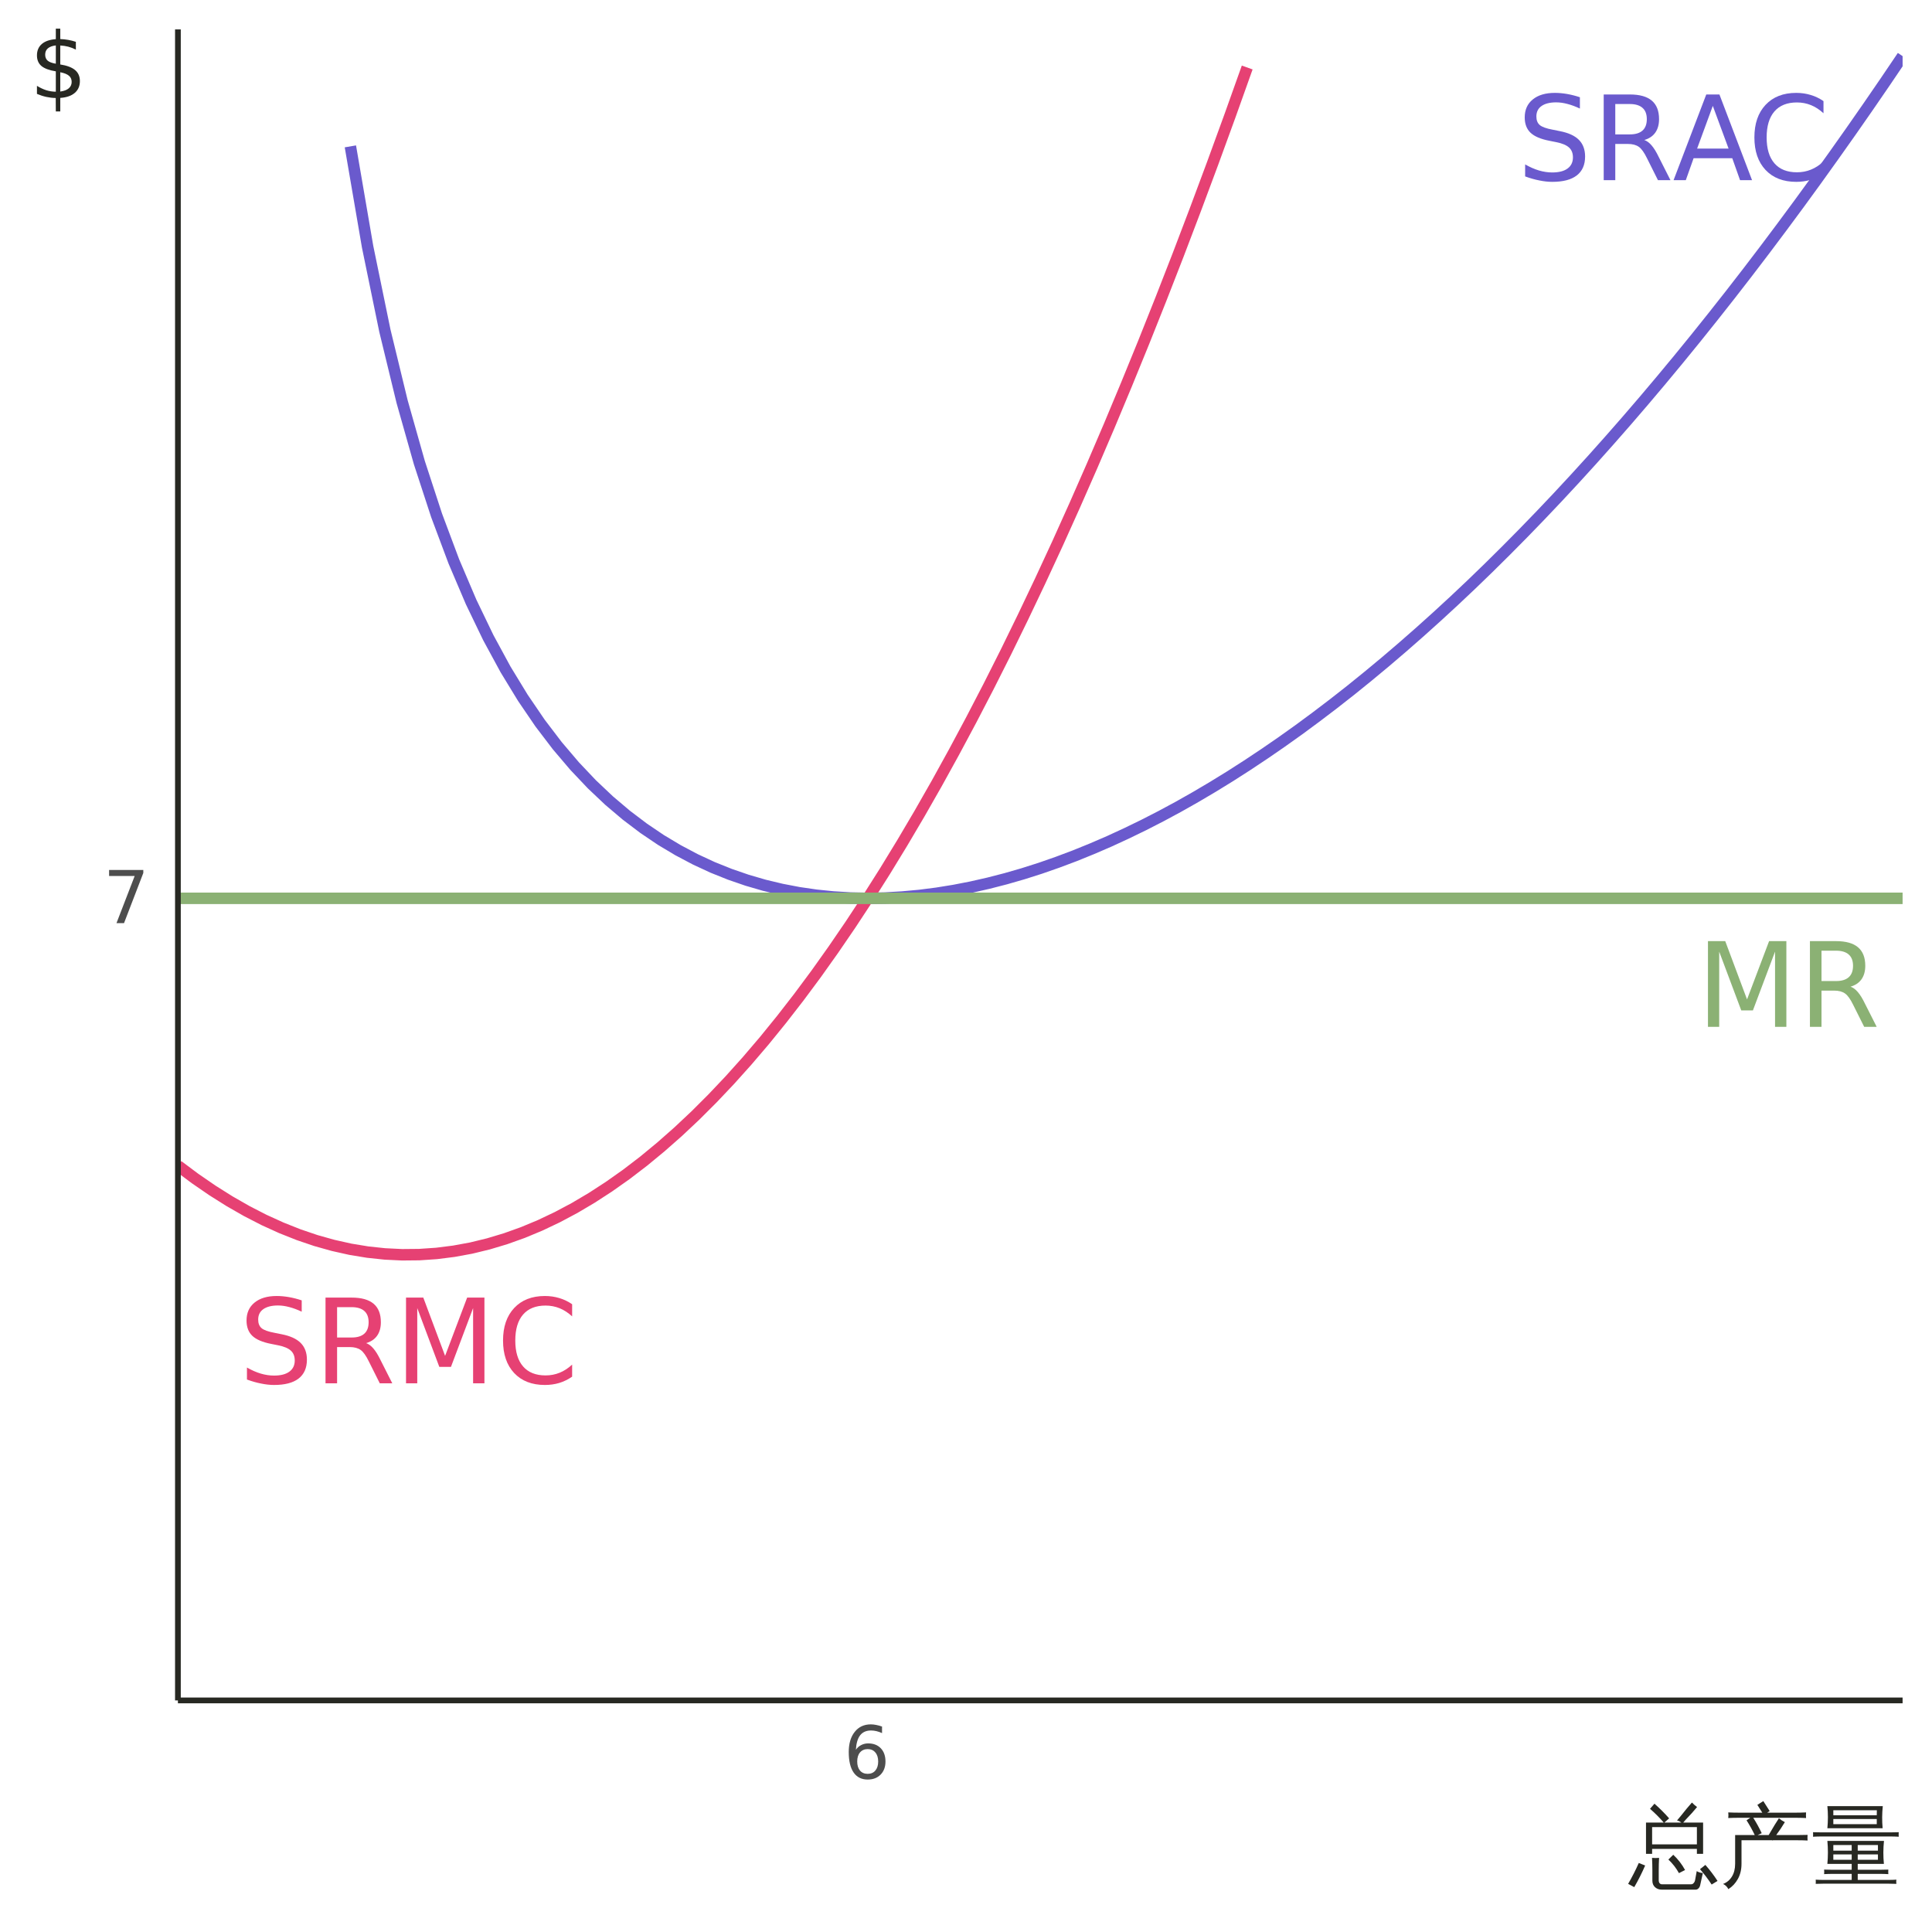
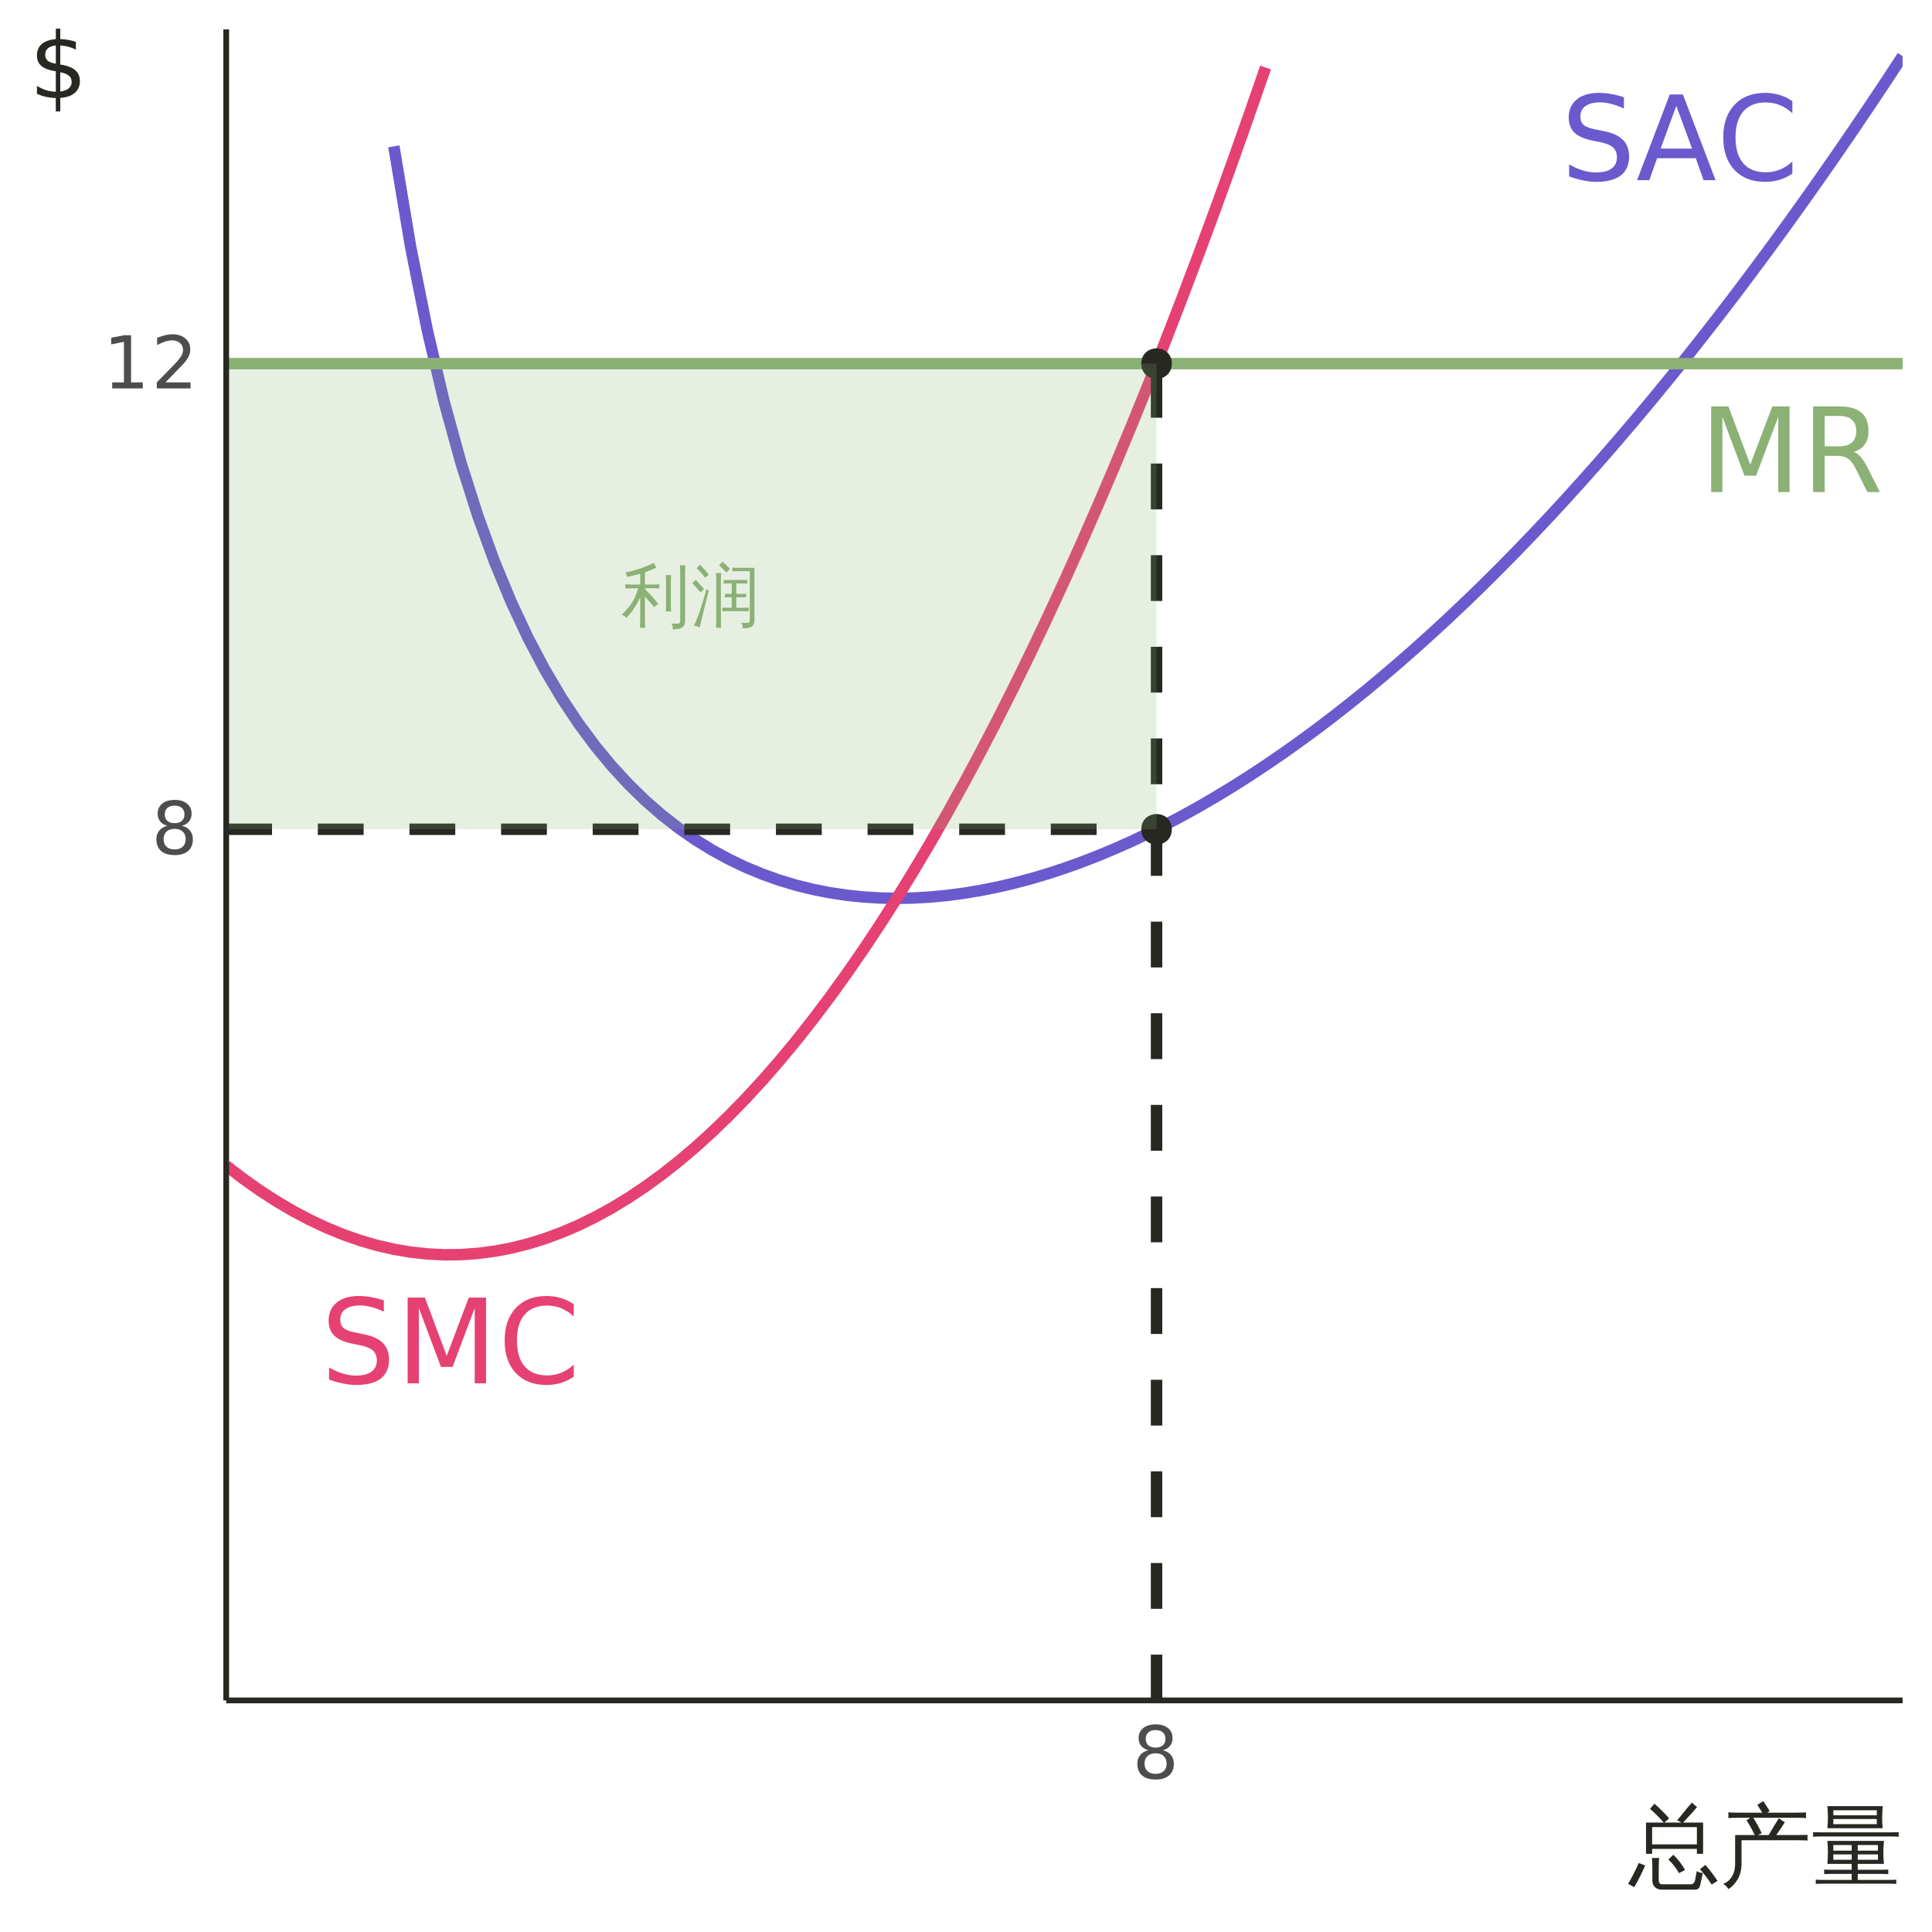
<svg xmlns="http://www.w3.org/2000/svg" xmlns:xlink="http://www.w3.org/1999/xlink" width="360" height="360" viewBox="0 0 360 360">
  <defs>
    <g>
      <g id="glyph-0-0">
        <path d="M 1.094 3.875 L 1.094 -15.453 L 12.047 -15.453 L 12.047 3.875 Z M 2.328 2.656 L 10.828 2.656 L 10.828 -14.219 L 2.328 -14.219 Z M 2.328 2.656 " />
      </g>
      <g id="glyph-0-1">
        <path d="M 11.719 -15.453 L 11.719 -13.344 C 10.906 -13.727 10.133 -14.016 9.406 -14.203 C 8.676 -14.398 7.973 -14.5 7.297 -14.5 C 6.117 -14.5 5.207 -14.27 4.562 -13.812 C 3.926 -13.363 3.609 -12.719 3.609 -11.875 C 3.609 -11.164 3.82 -10.629 4.25 -10.266 C 4.676 -9.91 5.477 -9.625 6.656 -9.406 L 7.969 -9.141 C 9.582 -8.828 10.77 -8.285 11.531 -7.516 C 12.301 -6.742 12.688 -5.707 12.688 -4.406 C 12.688 -2.852 12.164 -1.676 11.125 -0.875 C 10.094 -0.082 8.57 0.312 6.562 0.312 C 5.812 0.312 5.008 0.223 4.156 0.047 C 3.301 -0.117 2.422 -0.367 1.516 -0.703 L 1.516 -2.938 C 2.391 -2.438 3.242 -2.062 4.078 -1.812 C 4.922 -1.562 5.75 -1.438 6.562 -1.438 C 7.801 -1.438 8.754 -1.68 9.422 -2.172 C 10.086 -2.66 10.422 -3.352 10.422 -4.25 C 10.422 -5.031 10.18 -5.641 9.703 -6.078 C 9.223 -6.523 8.438 -6.859 7.344 -7.078 L 6.016 -7.344 C 4.41 -7.656 3.242 -8.156 2.516 -8.844 C 1.797 -9.531 1.438 -10.484 1.438 -11.703 C 1.438 -13.109 1.93 -14.219 2.922 -15.031 C 3.922 -15.852 5.297 -16.266 7.047 -16.266 C 7.797 -16.266 8.555 -16.195 9.328 -16.062 C 10.109 -15.926 10.906 -15.723 11.719 -15.453 Z M 11.719 -15.453 " />
      </g>
      <g id="glyph-0-2">
+         <path d="M 2.156 -15.969 L 5.375 -15.969 L 9.438 -5.109 L 13.547 -15.969 L 16.766 -15.969 L 16.766 0 L 14.656 0 L 14.656 -14.016 L 10.531 -3.062 L 8.359 -3.062 L 4.25 -14.016 L 4.25 0 L 2.156 0 Z M 2.156 -15.969 " />
+       </g>
+       <g id="glyph-0-3">
+         <path d="M 14.109 -14.734 L 14.109 -12.469 C 13.379 -13.145 12.602 -13.648 11.781 -13.984 C 10.957 -14.316 10.082 -14.484 9.156 -14.484 C 7.332 -14.484 5.938 -13.926 4.969 -12.812 C 4 -11.695 3.516 -10.082 3.516 -7.969 C 3.516 -5.863 4 -4.254 4.969 -3.141 C 5.938 -2.023 7.332 -1.469 9.156 -1.469 C 10.082 -1.469 10.957 -1.633 11.781 -1.969 C 12.602 -2.301 13.379 -2.805 14.109 -3.484 L 14.109 -1.234 C 13.348 -0.711 12.547 -0.32 11.703 -0.062 C 10.859 0.188 9.969 0.312 9.031 0.312 C 6.613 0.312 4.707 -0.426 3.312 -1.906 C 1.926 -3.383 1.234 -5.406 1.234 -7.969 C 1.234 -10.531 1.926 -12.551 3.312 -14.031 C 4.707 -15.52 6.613 -16.266 9.031 -16.266 C 9.988 -16.266 10.891 -16.133 11.734 -15.875 C 12.578 -15.625 13.367 -15.242 14.109 -14.734 Z M 14.109 -14.734 " />
+       </g>
+       <g id="glyph-0-4">
+         <path d="M 7.484 -13.844 L 4.562 -5.891 L 10.422 -5.891 Z M 6.266 -15.969 L 8.719 -15.969 L 14.797 0 L 12.562 0 L 11.109 -4.094 L 3.906 -4.094 L 2.453 0 L 0.172 0 Z M 6.266 -15.969 " />
+       </g>
+       <g id="glyph-0-5">
        <path d="M 9.719 -7.484 C 10.188 -7.328 10.641 -6.992 11.078 -6.484 C 11.516 -5.973 11.953 -5.266 12.391 -4.359 L 14.594 0 L 12.266 0 L 10.219 -4.094 C 9.695 -5.164 9.188 -5.875 8.688 -6.219 C 8.195 -6.57 7.52 -6.75 6.656 -6.75 L 4.312 -6.75 L 4.312 0 L 2.156 0 L 2.156 -15.969 L 7.031 -15.969 C 8.852 -15.969 10.211 -15.586 11.109 -14.828 C 12.016 -14.066 12.469 -12.914 12.469 -11.375 C 12.469 -10.363 12.234 -9.523 11.766 -8.859 C 11.297 -8.203 10.613 -7.742 9.719 -7.484 Z M 4.312 -14.188 L 4.312 -8.531 L 7.031 -8.531 C 8.07 -8.531 8.859 -8.77 9.391 -9.25 C 9.922 -9.727 10.188 -10.438 10.188 -11.375 C 10.188 -12.301 9.922 -13 9.391 -13.469 C 8.859 -13.945 8.07 -14.188 7.031 -14.188 Z M 4.312 -14.188 " />
      </g>
-       <g id="glyph-0-3">
-         <path d="M 7.484 -13.844 L 4.562 -5.891 L 10.422 -5.891 Z M 6.266 -15.969 L 8.719 -15.969 L 14.797 0 L 12.562 0 L 11.109 -4.094 L 3.906 -4.094 L 2.453 0 L 0.172 0 Z M 6.266 -15.969 " />
+       <g id="glyph-1-0">
+         <path d="M 0.422 0 L 0.422 -8.516 L 3.828 -8.516 L 3.828 0 Z M 0.844 -0.422 L 3.406 -0.422 L 3.406 -8.094 L 0.844 -8.094 Z M 0.844 -0.422 " />
      </g>
-       <g id="glyph-0-4">
-         <path d="M 14.109 -14.734 L 14.109 -12.469 C 13.379 -13.145 12.602 -13.648 11.781 -13.984 C 10.957 -14.316 10.082 -14.484 9.156 -14.484 C 7.332 -14.484 5.938 -13.926 4.969 -12.812 C 4 -11.695 3.516 -10.082 3.516 -7.969 C 3.516 -5.863 4 -4.254 4.969 -3.141 C 5.938 -2.023 7.332 -1.469 9.156 -1.469 C 10.082 -1.469 10.957 -1.633 11.781 -1.969 C 12.602 -2.301 13.379 -2.805 14.109 -3.484 L 14.109 -1.234 C 13.348 -0.711 12.547 -0.32 11.703 -0.062 C 10.859 0.188 9.969 0.312 9.031 0.312 C 6.613 0.312 4.707 -0.426 3.312 -1.906 C 1.926 -3.383 1.234 -5.406 1.234 -7.969 C 1.234 -10.531 1.926 -12.551 3.312 -14.031 C 4.707 -15.52 6.613 -16.266 9.031 -16.266 C 9.988 -16.266 10.891 -16.133 11.734 -15.875 C 12.578 -15.625 13.367 -15.242 14.109 -14.734 Z M 14.109 -14.734 " />
+       <g id="glyph-1-1">
+         <path d="M 2.078 -5.859 C 1.609 -5.859 1.141 -5.848 0.672 -5.828 C 0.703 -6.086 0.703 -6.336 0.672 -6.578 C 1.141 -6.555 1.609 -6.547 2.078 -6.547 L 3.469 -6.547 L 3.469 -8.562 C 2.719 -8.344 1.895 -8.141 1 -7.953 C 0.977 -8.266 0.875 -8.547 0.688 -8.797 C 1.914 -9.023 3.164 -9.391 4.438 -9.891 L 6.047 -10.578 C 6.148 -10.254 6.285 -9.953 6.453 -9.672 C 5.773 -9.359 5.07 -9.078 4.344 -8.828 L 4.344 -6.547 L 5.641 -6.547 C 6.109 -6.547 6.57 -6.555 7.031 -6.578 C 7.008 -6.336 7.008 -6.086 7.031 -5.828 C 6.57 -5.848 6.109 -5.859 5.641 -5.859 L 4.344 -5.859 L 4.344 -5.719 C 5.219 -4.844 6.047 -3.922 6.828 -2.953 L 6.062 -2.344 C 5.508 -3.008 4.938 -3.66 4.344 -4.297 L 4.344 -0.281 C 4.344 0.32 4.359 0.926 4.391 1.531 C 4.066 1.488 3.738 1.488 3.406 1.531 C 3.445 0.926 3.469 0.32 3.469 -0.281 L 3.469 -4.156 C 2.758 -2.613 1.891 -1.336 0.859 -0.328 C 0.641 -0.629 0.352 -0.832 0 -0.938 C 1.188 -2.02 2.02 -3.113 2.5 -4.219 C 2.688 -4.656 2.883 -5.203 3.094 -5.859 Z M 9.516 1.781 C 9.578 1.32 9.473 0.961 9.203 0.703 C 9.473 0.734 9.773 0.75 10.109 0.75 C 10.453 0.758 10.672 0.723 10.766 0.641 C 10.867 0.566 10.922 0.328 10.922 -0.078 L 10.922 -8.359 C 10.922 -8.961 10.91 -9.555 10.891 -10.141 C 11.211 -10.109 11.535 -10.109 11.859 -10.141 C 11.836 -9.555 11.828 -8.961 11.828 -8.359 L 11.828 0.219 C 11.828 0.945 11.551 1.406 11 1.594 C 10.531 1.75 10.035 1.812 9.516 1.781 Z M 9.219 -1.516 C 8.895 -1.547 8.566 -1.547 8.234 -1.516 C 8.266 -2.109 8.281 -2.703 8.281 -3.297 L 8.281 -6.531 C 8.281 -7.125 8.266 -7.723 8.234 -8.328 C 8.566 -8.285 8.895 -8.285 9.219 -8.328 C 9.188 -7.723 9.172 -7.125 9.172 -6.531 L 9.172 -3.297 C 9.172 -2.703 9.188 -2.109 9.219 -1.516 Z M 9.219 -1.516 " />
      </g>
-       <g id="glyph-0-5">
-         <path d="M 2.156 -15.969 L 5.375 -15.969 L 9.438 -5.109 L 13.547 -15.969 L 16.766 -15.969 L 16.766 0 L 14.656 0 L 14.656 -14.016 L 10.531 -3.062 L 8.359 -3.062 L 4.25 -14.016 L 4.25 0 L 2.156 0 Z M 2.156 -15.969 " />
+       <g id="glyph-1-2">
+         <path d="M 10.703 -2.25 C 10.672 -2.02 10.672 -1.797 10.703 -1.578 C 10.285 -1.586 9.867 -1.594 9.453 -1.594 L 7.016 -1.594 C 6.598 -1.594 6.18 -1.586 5.766 -1.578 C 5.785 -1.797 5.785 -2.02 5.766 -2.25 C 6.18 -2.227 6.598 -2.219 7.016 -2.219 L 7.516 -2.219 L 7.516 -4.188 L 6.25 -4.156 C 6.27 -4.375 6.27 -4.602 6.25 -4.844 L 7.516 -4.797 L 7.516 -6.766 L 6 -6.734 C 6.02 -6.961 6.02 -7.188 6 -7.406 C 6.406 -7.395 6.816 -7.391 7.234 -7.391 L 9.203 -7.391 C 9.617 -7.391 10.031 -7.395 10.438 -7.406 C 10.414 -7.188 10.414 -6.961 10.438 -6.734 C 10.031 -6.754 9.617 -6.766 9.203 -6.766 L 8.375 -6.766 L 8.375 -4.797 L 8.953 -4.797 C 9.367 -4.797 9.785 -4.812 10.203 -4.844 C 10.18 -4.602 10.18 -4.375 10.203 -4.156 C 9.785 -4.176 9.367 -4.188 8.953 -4.188 L 8.375 -4.188 L 8.375 -2.219 L 9.453 -2.219 C 9.867 -2.219 10.285 -2.227 10.703 -2.25 Z M 10.891 -0.203 L 10.891 -9.047 L 8.875 -9.047 C 8.457 -9.047 8.039 -9.035 7.625 -9.016 C 7.645 -9.242 7.645 -9.473 7.625 -9.703 C 8.039 -9.672 8.457 -9.656 8.875 -9.656 L 11.75 -9.656 L 11.75 0.125 C 11.75 0.688 11.578 1.078 11.234 1.297 C 10.879 1.516 10.305 1.617 9.516 1.609 C 9.609 1.211 9.516 0.863 9.234 0.562 C 9.492 0.594 9.785 0.609 10.109 0.609 C 10.441 0.617 10.656 0.586 10.75 0.516 C 10.844 0.441 10.891 0.203 10.891 -0.203 Z M 7.203 -9.469 L 6.531 -8.797 L 5.156 -10.141 L 5.828 -10.812 Z M 5.531 1.531 C 5.219 1.488 4.906 1.488 4.594 1.531 C 4.625 0.945 4.641 0.363 4.641 -0.219 L 4.641 -6.953 C 4.641 -7.535 4.625 -8.117 4.594 -8.703 C 4.906 -8.66 5.219 -8.66 5.531 -8.703 C 5.508 -8.117 5.5 -7.535 5.5 -6.953 L 5.5 -0.219 C 5.5 0.363 5.508 0.945 5.531 1.531 Z M 1.547 1.469 C 1.266 1.27 0.91 1.164 0.484 1.156 C 0.785 0.477 1.098 -0.289 1.422 -1.156 C 1.742 -2.031 2.207 -3.535 2.812 -5.672 L 3.234 -5.406 L 2.047 -0.672 Z M 2.359 -5.719 L 1.719 -5.094 L 0.172 -6.797 L 0.828 -7.422 Z M 2.547 -7.828 C 2.078 -8.453 1.562 -9.039 1 -9.594 L 1.625 -10.25 C 2.207 -9.664 2.754 -9.039 3.266 -8.375 Z M 2.547 -7.828 " />
      </g>
-       <g id="glyph-1-0">
+       <g id="glyph-2-0">
        <path d="M 0.672 2.406 L 0.672 -9.578 L 7.469 -9.578 L 7.469 2.406 Z M 1.438 1.641 L 6.719 1.641 L 6.719 -8.828 L 1.438 -8.828 Z M 1.438 1.641 " />
      </g>
-       <g id="glyph-1-1">
-         <path d="M 1.109 -9.906 L 7.484 -9.906 L 7.484 -9.344 L 3.891 0 L 2.484 0 L 5.875 -8.781 L 1.109 -8.781 Z M 1.109 -9.906 " />
+       <g id="glyph-2-1">
+         <path d="M 4.328 -4.703 C 3.68 -4.703 3.176 -4.531 2.812 -4.188 C 2.445 -3.852 2.266 -3.383 2.266 -2.781 C 2.266 -2.188 2.445 -1.719 2.812 -1.375 C 3.176 -1.039 3.68 -0.875 4.328 -0.875 C 4.961 -0.875 5.461 -1.039 5.828 -1.375 C 6.191 -1.719 6.375 -2.188 6.375 -2.781 C 6.375 -3.383 6.191 -3.852 5.828 -4.188 C 5.461 -4.531 4.961 -4.703 4.328 -4.703 Z M 2.984 -5.281 C 2.41 -5.414 1.961 -5.68 1.641 -6.078 C 1.316 -6.473 1.156 -6.953 1.156 -7.516 C 1.156 -8.305 1.438 -8.93 2 -9.391 C 2.562 -9.859 3.336 -10.094 4.328 -10.094 C 5.305 -10.094 6.078 -9.859 6.641 -9.391 C 7.203 -8.93 7.484 -8.305 7.484 -7.516 C 7.484 -6.953 7.32 -6.473 7 -6.078 C 6.688 -5.68 6.242 -5.414 5.672 -5.281 C 6.316 -5.125 6.816 -4.828 7.172 -4.391 C 7.535 -3.953 7.719 -3.414 7.719 -2.781 C 7.719 -1.82 7.422 -1.086 6.828 -0.578 C 6.242 -0.066 5.41 0.188 4.328 0.188 C 3.234 0.188 2.391 -0.066 1.797 -0.578 C 1.211 -1.086 0.922 -1.82 0.922 -2.781 C 0.922 -3.414 1.102 -3.953 1.469 -4.391 C 1.832 -4.828 2.336 -5.125 2.984 -5.281 Z M 2.484 -7.391 C 2.484 -6.879 2.645 -6.477 2.969 -6.188 C 3.289 -5.906 3.742 -5.766 4.328 -5.766 C 4.898 -5.766 5.348 -5.906 5.672 -6.188 C 5.992 -6.477 6.156 -6.879 6.156 -7.391 C 6.156 -7.91 5.992 -8.312 5.672 -8.594 C 5.348 -8.883 4.898 -9.031 4.328 -9.031 C 3.742 -9.031 3.289 -8.883 2.969 -8.594 C 2.645 -8.312 2.484 -7.91 2.484 -7.391 Z M 2.484 -7.391 " />
      </g>
-       <g id="glyph-1-2">
-         <path d="M 4.484 -5.484 C 3.879 -5.484 3.398 -5.273 3.047 -4.859 C 2.703 -4.453 2.531 -3.891 2.531 -3.172 C 2.531 -2.461 2.703 -1.898 3.047 -1.484 C 3.398 -1.078 3.879 -0.875 4.484 -0.875 C 5.086 -0.875 5.562 -1.078 5.906 -1.484 C 6.258 -1.898 6.438 -2.461 6.438 -3.172 C 6.438 -3.891 6.258 -4.453 5.906 -4.859 C 5.562 -5.273 5.086 -5.484 4.484 -5.484 Z M 7.156 -9.688 L 7.156 -8.469 C 6.812 -8.625 6.469 -8.742 6.125 -8.828 C 5.781 -8.91 5.441 -8.953 5.109 -8.953 C 4.223 -8.953 3.547 -8.656 3.078 -8.062 C 2.617 -7.469 2.352 -6.566 2.281 -5.359 C 2.539 -5.742 2.867 -6.035 3.266 -6.234 C 3.66 -6.441 4.094 -6.547 4.562 -6.547 C 5.562 -6.547 6.348 -6.242 6.922 -5.641 C 7.504 -5.035 7.797 -4.211 7.797 -3.172 C 7.797 -2.16 7.492 -1.348 6.891 -0.734 C 6.285 -0.117 5.484 0.188 4.484 0.188 C 3.336 0.188 2.461 -0.25 1.859 -1.125 C 1.254 -2 0.953 -3.27 0.953 -4.938 C 0.953 -6.508 1.32 -7.758 2.062 -8.688 C 2.801 -9.625 3.801 -10.094 5.062 -10.094 C 5.395 -10.094 5.734 -10.055 6.078 -9.984 C 6.422 -9.922 6.781 -9.82 7.156 -9.688 Z M 7.156 -9.688 " />
+       <g id="glyph-2-2">
+         <path d="M 1.688 -1.125 L 3.875 -1.125 L 3.875 -8.688 L 1.5 -8.203 L 1.5 -9.438 L 3.859 -9.906 L 5.203 -9.906 L 5.203 -1.125 L 7.391 -1.125 L 7.391 0 L 1.688 0 Z M 1.688 -1.125 " />
      </g>
-       <g id="glyph-2-0">
+       <g id="glyph-2-3">
+         <path d="M 2.609 -1.125 L 7.281 -1.125 L 7.281 0 L 1 0 L 1 -1.125 C 1.508 -1.656 2.203 -2.363 3.078 -3.25 C 3.953 -4.133 4.504 -4.707 4.734 -4.969 C 5.16 -5.445 5.457 -5.852 5.625 -6.188 C 5.801 -6.52 5.891 -6.848 5.891 -7.172 C 5.891 -7.703 5.703 -8.129 5.328 -8.453 C 4.961 -8.785 4.484 -8.953 3.891 -8.953 C 3.473 -8.953 3.031 -8.879 2.562 -8.734 C 2.094 -8.586 1.594 -8.367 1.062 -8.078 L 1.062 -9.438 C 1.602 -9.645 2.109 -9.805 2.578 -9.922 C 3.047 -10.035 3.473 -10.094 3.859 -10.094 C 4.891 -10.094 5.707 -9.832 6.312 -9.312 C 6.926 -8.801 7.234 -8.117 7.234 -7.266 C 7.234 -6.859 7.156 -6.473 7 -6.109 C 6.852 -5.742 6.578 -5.312 6.172 -4.812 C 6.055 -4.688 5.703 -4.316 5.109 -3.703 C 4.523 -3.086 3.691 -2.227 2.609 -1.125 Z M 2.609 -1.125 " />
+       </g>
+       <g id="glyph-3-0">
        <path d="M 0.562 0 L 0.562 -11.328 L 5.078 -11.328 L 5.078 0 Z M 1.125 -0.562 L 4.516 -0.562 L 4.516 -10.766 L 1.125 -10.766 Z M 1.125 -0.562 " />
      </g>
-       <g id="glyph-2-1">
+       <g id="glyph-3-1">
        <path d="M 4.328 -4.453 L 3.188 -4.453 L 3.188 -10.281 L 6.5 -10.281 C 5.707 -11.195 4.852 -12.051 3.938 -12.844 L 4.766 -13.797 C 5.734 -12.941 6.645 -12.031 7.5 -11.062 L 6.609 -10.281 L 9.766 -10.281 C 9.523 -10.477 9.258 -10.609 8.969 -10.672 L 9.75 -11.609 C 10.414 -12.441 10.758 -12.867 10.781 -12.891 L 11.75 -14.016 C 12.039 -13.703 12.359 -13.422 12.703 -13.172 L 11.734 -12.047 L 10.625 -10.859 L 10.125 -10.281 L 13.828 -10.281 L 13.828 -4.453 L 12.672 -4.453 L 12.672 -5.375 L 4.328 -5.375 Z M 12.672 -9.438 L 4.328 -9.438 L 4.328 -6.219 L 12.672 -6.219 Z M 15.422 1.266 C 14.754 0.254 14.031 -0.695 13.25 -1.594 L 14.25 -2.391 C 15.07 -1.461 15.828 -0.469 16.516 0.594 Z M 9.328 -0.859 C 8.797 -1.816 8.141 -2.66 7.359 -3.391 L 8.266 -4.281 C 9.141 -3.469 9.875 -2.52 10.469 -1.438 Z M 12.641 -1.234 C 12.953 -1.035 13.332 -0.914 13.781 -0.875 L 13.297 1.328 C 13.254 1.578 13.156 1.785 13 1.953 C 12.844 2.129 12.656 2.219 12.438 2.219 L 6.125 2.219 C 5.625 2.219 5.207 2.066 4.875 1.766 C 4.539 1.461 4.375 1.055 4.375 0.547 L 4.375 -1.391 C 4.375 -2.172 4.352 -2.941 4.312 -3.703 C 4.75 -3.66 5.188 -3.66 5.625 -3.703 C 5.582 -2.941 5.562 -2.172 5.562 -1.391 L 5.562 0.547 C 5.562 0.723 5.613 0.879 5.719 1.016 C 5.832 1.148 5.973 1.219 6.141 1.219 L 11.594 1.219 C 11.781 1.219 11.938 1.145 12.062 1 C 12.195 0.863 12.285 0.691 12.328 0.484 Z M -0.141 1.141 C 0.586 -0.109 1.25 -1.406 1.844 -2.75 L 3.031 -2.281 C 2.426 -0.883 1.75 0.457 1 1.75 Z M -0.141 1.141 " />
      </g>
-       <g id="glyph-2-2">
+       <g id="glyph-3-2">
        <path d="M 2.797 -2.609 L 2.797 -7.953 L 6.453 -7.953 C 6.004 -8.898 5.492 -9.816 4.922 -10.703 L 5.625 -11.172 L 3.453 -11.172 C 2.805 -11.172 2.16 -11.156 1.516 -11.125 C 1.555 -11.477 1.555 -11.828 1.516 -12.172 C 2.16 -12.141 2.805 -12.125 3.453 -12.125 L 7.859 -12.125 L 6.938 -13.578 L 8.047 -14.281 L 9.234 -12.422 L 8.766 -12.125 L 14.094 -12.125 C 14.738 -12.125 15.379 -12.141 16.016 -12.172 C 15.984 -11.828 15.984 -11.477 16.016 -11.125 C 15.379 -11.156 14.738 -11.172 14.094 -11.172 L 6.172 -11.172 C 6.766 -10.242 7.289 -9.285 7.75 -8.297 L 6.984 -7.953 L 9.047 -7.953 L 10.156 -9.828 L 10.953 -11.078 C 11.297 -10.797 11.664 -10.555 12.062 -10.359 C 11.812 -9.941 11.547 -9.523 11.266 -9.109 L 10.453 -7.953 L 14.359 -7.953 C 15.016 -7.953 15.66 -7.961 16.297 -7.984 C 16.266 -7.641 16.266 -7.289 16.297 -6.938 C 15.66 -6.969 15.016 -6.984 14.359 -6.984 L 9.844 -6.984 L 9.797 -6.922 C 9.773 -6.941 9.75 -6.961 9.719 -6.984 L 3.984 -6.984 L 3.984 -2.609 C 3.984 -1.523 3.758 -0.582 3.312 0.219 C 2.863 1.031 2.27 1.664 1.531 2.125 C 1.32 1.688 0.992 1.363 0.547 1.156 C 1.242 0.895 1.789 0.441 2.188 -0.203 C 2.594 -0.848 2.797 -1.648 2.797 -2.609 Z M 2.797 -2.609 " />
      </g>
-       <g id="glyph-2-3">
+       <g id="glyph-3-3">
        <path d="M 15.844 0.359 C 15.801 0.617 15.801 0.879 15.844 1.141 C 15.363 1.117 14.883 1.109 14.406 1.109 L 2.219 1.109 C 1.75 1.109 1.281 1.117 0.812 1.141 C 0.832 0.879 0.832 0.617 0.812 0.359 C 1.281 0.391 1.75 0.406 2.219 0.406 L 7.516 0.406 L 7.516 -0.719 L 3.938 -0.719 C 3.414 -0.719 2.895 -0.703 2.375 -0.672 C 2.406 -0.953 2.406 -1.234 2.375 -1.516 C 2.895 -1.492 3.414 -1.484 3.938 -1.484 L 7.516 -1.484 L 7.516 -2.578 L 2.984 -2.578 C 3.117 -4.004 3.117 -5.43 2.984 -6.859 L 13.531 -6.859 C 13.383 -5.43 13.379 -4.004 13.516 -2.578 L 8.641 -2.578 L 8.641 -1.484 L 12.797 -1.484 C 13.316 -1.484 13.832 -1.492 14.344 -1.516 C 14.32 -1.234 14.32 -0.953 14.344 -0.672 C 13.832 -0.703 13.316 -0.719 12.797 -0.719 L 8.641 -0.719 L 8.641 0.406 L 14.406 0.406 C 14.883 0.406 15.363 0.391 15.844 0.359 Z M 16.281 -8.484 C 16.258 -8.203 16.258 -7.922 16.281 -7.641 C 15.77 -7.672 15.258 -7.688 14.75 -7.688 L 1.859 -7.688 C 1.336 -7.688 0.82 -7.672 0.312 -7.641 C 0.332 -7.922 0.332 -8.203 0.312 -8.484 C 0.832 -8.461 1.348 -8.453 1.859 -8.453 L 14.75 -8.453 C 15.25 -8.453 15.758 -8.461 16.281 -8.484 Z M 2.984 -9.219 C 3.117 -10.602 3.117 -11.977 2.984 -13.344 L 13.312 -13.344 C 13.164 -11.977 13.156 -10.602 13.281 -9.219 Z M 8.641 -5.047 L 12.406 -5.047 L 12.406 -6.094 L 8.641 -6.094 Z M 7.516 -5.047 L 7.516 -6.094 L 4.094 -6.094 L 4.094 -5.047 Z M 8.641 -4.344 L 8.641 -3.344 L 12.406 -3.344 L 12.406 -4.344 Z M 7.516 -4.344 L 4.094 -4.344 L 4.094 -3.344 L 7.516 -3.344 Z M 4.094 -12.578 L 4.094 -11.641 L 12.188 -11.641 L 12.203 -12.578 Z M 4.094 -10.938 L 4.094 -9.984 L 12.188 -9.984 L 12.188 -10.938 Z M 4.094 -10.938 " />
      </g>
-       <g id="glyph-3-0">
+       <g id="glyph-4-0">
        <path d="M 0.844 3 L 0.844 -11.984 L 9.344 -11.984 L 9.344 3 Z M 1.797 2.062 L 8.406 2.062 L 8.406 -11.031 L 1.797 -11.031 Z M 1.797 2.062 " />
      </g>
-       <g id="glyph-3-1">
+       <g id="glyph-4-1">
        <path d="M 5.75 2.5 L 4.922 2.5 L 4.906 0 C 4.32 -0.008 3.738 -0.078 3.156 -0.203 C 2.582 -0.328 2 -0.516 1.406 -0.766 L 1.406 -2.266 C 1.977 -1.91 2.551 -1.641 3.125 -1.453 C 3.707 -1.273 4.305 -1.18 4.922 -1.172 L 4.922 -4.969 C 3.691 -5.164 2.797 -5.5 2.234 -5.969 C 1.68 -6.445 1.406 -7.102 1.406 -7.938 C 1.406 -8.832 1.707 -9.539 2.312 -10.062 C 2.914 -10.582 3.785 -10.883 4.922 -10.969 L 4.922 -12.922 L 5.75 -12.922 L 5.75 -10.984 C 6.258 -10.961 6.754 -10.91 7.234 -10.828 C 7.711 -10.742 8.188 -10.625 8.656 -10.469 L 8.656 -9.016 C 8.188 -9.254 7.711 -9.438 7.234 -9.562 C 6.754 -9.688 6.258 -9.758 5.75 -9.781 L 5.75 -6.25 C 7 -6.051 7.922 -5.703 8.516 -5.203 C 9.109 -4.703 9.406 -4.02 9.406 -3.156 C 9.406 -2.227 9.086 -1.492 8.453 -0.953 C 7.828 -0.41 6.926 -0.098 5.75 -0.016 Z M 4.922 -6.391 L 4.922 -9.797 C 4.273 -9.723 3.781 -9.539 3.438 -9.25 C 3.102 -8.957 2.938 -8.566 2.938 -8.078 C 2.938 -7.598 3.094 -7.223 3.406 -6.953 C 3.719 -6.691 4.223 -6.504 4.922 -6.391 Z M 5.75 -4.797 L 5.75 -1.203 C 6.445 -1.297 6.973 -1.492 7.328 -1.797 C 7.691 -2.109 7.875 -2.508 7.875 -3 C 7.875 -3.488 7.703 -3.875 7.359 -4.156 C 7.016 -4.445 6.477 -4.66 5.75 -4.797 Z M 5.75 -4.797 " />
      </g>
    </g>
    <clipPath id="clip-0">
-       <path clip-rule="nonzero" d="M 64 9 L 354.523 9 L 354.523 169 L 64 169 Z M 64 9 " />
+       <path clip-rule="nonzero" d="M 72 9 L 354.523 9 L 354.523 169 L 72 169 Z M 72 9 " />
    </clipPath>
    <clipPath id="clip-1">
-       <path clip-rule="nonzero" d="M 33.152 11 L 234 11 L 234 235 L 33.152 235 Z M 33.152 11 " />
+       <path clip-rule="nonzero" d="M 42.152 11 L 237 11 L 237 235 L 42.152 235 Z M 42.152 11 " />
    </clipPath>
    <clipPath id="clip-2">
-       <path clip-rule="nonzero" d="M 33.152 166 L 354.523 166 L 354.523 169 L 33.152 169 Z M 33.152 166 " />
+       <path clip-rule="nonzero" d="M 42.152 66 L 354.523 66 L 354.523 69 L 42.152 69 Z M 42.152 66 " />
+     </clipPath>
+     <clipPath id="clip-3">
+       <path clip-rule="nonzero" d="M 214 66 L 217 66 L 217 316.852 L 214 316.852 Z M 214 66 " />
+     </clipPath>
+     <clipPath id="clip-4">
+       <path clip-rule="nonzero" d="M 42.152 153 L 217 153 L 217 156 L 42.152 156 Z M 42.152 153 " />
+     </clipPath>
+     <clipPath id="clip-5">
+       <path clip-rule="nonzero" d="M 42.152 67 L 216 67 L 216 155 L 42.152 155 Z M 42.152 67 " />
    </clipPath>
  </defs>
  <rect x="-36" y="-36" width="432" height="432" fill="rgb(100%, 100%, 100%)" fill-opacity="1" />
  <g clip-path="url(#clip-0)">
-     <path fill="none" stroke-width="2.134" stroke-linecap="butt" stroke-linejoin="round" stroke="rgb(41.569%, 35.294%, 80.392%)" stroke-opacity="1" stroke-miterlimit="10" d="M 65.289 27.273 L 68.5 45.984 L 71.715 61.609 L 74.93 74.852 L 78.141 86.203 L 81.355 96.035 L 84.57 104.621 L 87.785 112.164 L 90.996 118.832 L 94.211 124.754 L 97.426 130.027 L 100.637 134.742 L 103.852 138.961 L 107.066 142.742 L 110.281 146.137 L 113.492 149.176 L 116.707 151.898 L 119.922 154.332 L 123.133 156.504 L 126.348 158.426 L 129.562 160.125 L 132.773 161.617 L 135.988 162.906 L 139.203 164.016 L 142.418 164.953 L 145.629 165.723 L 148.844 166.34 L 152.059 166.809 L 155.27 167.137 L 158.484 167.328 L 161.699 167.391 L 164.914 167.332 L 168.125 167.148 L 171.34 166.852 L 174.555 166.441 L 177.766 165.922 L 180.98 165.297 L 184.195 164.566 L 187.41 163.738 L 190.621 162.812 L 193.836 161.789 L 197.051 160.668 L 200.262 159.461 L 203.477 158.156 L 206.691 156.77 L 209.902 155.289 L 213.117 153.727 L 216.332 152.078 L 219.547 150.348 L 222.758 148.531 L 225.973 146.633 L 229.188 144.656 L 232.398 142.598 L 235.613 140.461 L 238.828 138.246 L 242.043 135.957 L 245.254 133.586 L 248.469 131.141 L 251.684 128.621 L 254.895 126.023 L 258.109 123.355 L 261.324 120.609 L 264.535 117.793 L 267.75 114.902 L 270.965 111.941 L 274.18 108.906 L 277.391 105.801 L 280.605 102.621 L 283.82 99.371 L 287.031 96.055 L 290.246 92.664 L 293.461 89.203 L 296.676 85.672 L 299.887 82.074 L 303.102 78.406 L 306.316 74.668 L 309.527 70.863 L 312.742 66.988 L 315.957 63.043 L 319.168 59.031 L 322.383 54.953 L 325.598 50.805 L 328.812 46.59 L 332.023 42.309 L 335.238 37.961 L 338.453 33.543 L 341.664 29.059 L 344.879 24.512 L 348.094 19.895 L 351.309 15.211 L 354.52 10.461 " />
+     <path fill="none" stroke-width="2.134" stroke-linecap="butt" stroke-linejoin="round" stroke="rgb(41.569%, 35.294%, 80.392%)" stroke-opacity="1" stroke-miterlimit="10" d="M 73.387 27.273 L 76.512 45.984 L 79.637 61.609 L 82.758 74.852 L 85.883 86.203 L 89.008 96.035 L 92.129 104.621 L 95.254 112.164 L 98.379 118.832 L 101.5 124.754 L 104.625 130.027 L 107.75 134.742 L 110.871 138.961 L 113.996 142.742 L 117.121 146.137 L 120.242 149.176 L 123.367 151.898 L 126.492 154.332 L 129.613 156.504 L 132.738 158.426 L 135.863 160.125 L 138.984 161.617 L 142.109 162.906 L 145.234 164.016 L 148.355 164.953 L 151.48 165.723 L 154.605 166.34 L 157.727 166.809 L 160.852 167.137 L 163.977 167.328 L 167.098 167.391 L 170.223 167.332 L 173.348 167.148 L 176.469 166.852 L 179.594 166.441 L 182.719 165.922 L 185.84 165.297 L 188.965 164.566 L 192.09 163.738 L 195.211 162.812 L 198.336 161.789 L 201.461 160.668 L 204.582 159.461 L 207.707 158.156 L 210.832 156.77 L 213.953 155.289 L 217.078 153.727 L 220.203 152.078 L 223.324 150.348 L 226.449 148.531 L 229.574 146.633 L 232.695 144.656 L 235.82 142.598 L 238.945 140.461 L 242.066 138.246 L 245.191 135.957 L 248.316 133.586 L 251.438 131.141 L 254.562 128.621 L 257.688 126.023 L 260.809 123.355 L 263.934 120.609 L 267.059 117.793 L 270.18 114.902 L 273.305 111.941 L 276.43 108.906 L 279.551 105.801 L 282.676 102.621 L 285.801 99.371 L 288.922 96.055 L 292.047 92.664 L 295.172 89.203 L 298.293 85.672 L 301.418 82.074 L 304.543 78.406 L 307.664 74.668 L 310.789 70.863 L 313.914 66.988 L 317.035 63.043 L 320.16 59.031 L 323.285 54.953 L 326.406 50.805 L 329.531 46.59 L 332.656 42.309 L 335.777 37.961 L 338.902 33.543 L 342.027 29.059 L 345.148 24.512 L 348.273 19.895 L 351.398 15.211 L 354.52 10.461 " />
+   </g>
+   <g clip-path="url(#clip-1)">
+     <path fill="none" stroke-width="2.134" stroke-linecap="butt" stroke-linejoin="round" stroke="rgb(90.196%, 25.49%, 45.098%)" stroke-opacity="1" stroke-miterlimit="10" d="M 42.152 217.211 L 45.273 219.609 L 48.398 221.82 L 51.523 223.844 L 54.645 225.68 L 57.77 227.332 L 60.895 228.793 L 64.016 230.07 L 67.141 231.16 L 70.266 232.062 L 73.387 232.781 L 76.512 233.309 L 79.637 233.652 L 82.758 233.809 L 85.883 233.777 L 89.008 233.559 L 92.129 233.152 L 95.254 232.562 L 98.379 231.781 L 101.5 230.816 L 104.625 229.664 L 107.75 228.328 L 110.871 226.801 L 113.996 225.09 L 117.121 223.188 L 120.242 221.102 L 123.367 218.832 L 126.492 216.371 L 129.613 213.723 L 132.738 210.891 L 135.863 207.871 L 138.984 204.664 L 142.109 201.27 L 145.234 197.688 L 148.355 193.922 L 151.48 189.965 L 154.605 185.824 L 157.727 181.496 L 160.852 176.98 L 163.977 172.281 L 167.098 167.391 L 170.223 162.316 L 173.348 157.055 L 176.469 151.605 L 179.594 145.969 L 182.719 140.148 L 185.84 134.137 L 188.965 127.941 L 192.09 121.559 L 195.211 114.988 L 198.336 108.23 L 201.461 101.289 L 204.582 94.156 L 207.707 86.84 L 210.832 79.336 L 213.953 71.645 L 217.078 63.77 L 220.203 55.703 L 223.324 47.453 L 226.449 39.016 L 229.574 30.391 L 232.695 21.578 L 235.82 12.578 " />
+   </g>
+   <g fill="rgb(90.196%, 25.49%, 45.098%)" fill-opacity="1">
+     <use xlink:href="#glyph-0-1" x="59.801" y="257.757" />
+     <use xlink:href="#glyph-0-2" x="73.801" y="257.757" />
+     <use xlink:href="#glyph-0-3" x="92.801" y="257.757" />
  </g>
  <g fill="rgb(41.569%, 35.294%, 80.392%)" fill-opacity="1">
-     <use xlink:href="#glyph-0-1" x="282.672" y="33.573" />
-     <use xlink:href="#glyph-0-2" x="296.672" y="33.573" />
-     <use xlink:href="#glyph-0-3" x="311.672" y="33.573" />
-     <use xlink:href="#glyph-0-4" x="325.672" y="33.573" />
-   </g>
-   <g clip-path="url(#clip-1)">
-     <path fill="none" stroke-width="2.134" stroke-linecap="butt" stroke-linejoin="round" stroke="rgb(90.196%, 25.49%, 45.098%)" stroke-opacity="1" stroke-miterlimit="10" d="M 33.152 217.211 L 36.363 219.609 L 39.578 221.82 L 42.793 223.844 L 46.004 225.68 L 49.219 227.332 L 52.434 228.793 L 55.648 230.07 L 58.859 231.16 L 62.074 232.062 L 65.289 232.781 L 68.5 233.309 L 71.715 233.652 L 74.93 233.809 L 78.141 233.777 L 81.355 233.559 L 84.57 233.152 L 87.785 232.562 L 90.996 231.781 L 94.211 230.816 L 97.426 229.664 L 100.637 228.328 L 103.852 226.801 L 107.066 225.09 L 110.281 223.188 L 113.492 221.102 L 116.707 218.832 L 119.922 216.371 L 123.133 213.723 L 126.348 210.891 L 129.562 207.871 L 132.773 204.664 L 135.988 201.27 L 139.203 197.688 L 142.418 193.922 L 145.629 189.965 L 148.844 185.824 L 152.059 181.496 L 155.27 176.98 L 158.484 172.281 L 161.699 167.391 L 164.914 162.316 L 168.125 157.055 L 171.34 151.605 L 174.555 145.969 L 177.766 140.148 L 180.98 134.137 L 184.195 127.941 L 187.41 121.559 L 190.621 114.988 L 193.836 108.23 L 197.051 101.289 L 200.262 94.156 L 203.477 86.84 L 206.691 79.336 L 209.902 71.645 L 213.117 63.77 L 216.332 55.703 L 219.547 47.453 L 222.758 39.016 L 225.973 30.391 L 229.188 21.578 L 232.398 12.578 " />
-   </g>
-   <g fill="rgb(90.196%, 25.49%, 45.098%)" fill-opacity="1">
-     <use xlink:href="#glyph-0-1" x="44.5" y="257.757" />
-     <use xlink:href="#glyph-0-2" x="58.5" y="257.757" />
-     <use xlink:href="#glyph-0-5" x="73.5" y="257.757" />
-     <use xlink:href="#glyph-0-4" x="92.5" y="257.757" />
+     <use xlink:href="#glyph-0-1" x="290.871" y="33.573" />
+     <use xlink:href="#glyph-0-4" x="304.871" y="33.573" />
+     <use xlink:href="#glyph-0-3" x="319.871" y="33.573" />
  </g>
  <g clip-path="url(#clip-2)">
-     <path fill="none" stroke-width="2.134" stroke-linecap="butt" stroke-linejoin="round" stroke="rgb(54.51%, 69.412%, 45.49%)" stroke-opacity="1" stroke-miterlimit="10" d="M 33.152 167.391 L 354.52 167.391 " />
+     <path fill="none" stroke-width="2.134" stroke-linecap="butt" stroke-linejoin="round" stroke="rgb(54.51%, 69.412%, 45.49%)" stroke-opacity="1" stroke-miterlimit="10" d="M 42.152 67.754 L 354.52 67.754 " />
  </g>
  <g fill="rgb(54.51%, 69.412%, 45.49%)" fill-opacity="1">
-     <use xlink:href="#glyph-0-5" x="316.098" y="191.335" />
-     <use xlink:href="#glyph-0-2" x="335.098" y="191.335" />
+     <use xlink:href="#glyph-0-2" x="316.695" y="91.694" />
+     <use xlink:href="#glyph-0-5" x="335.695" y="91.694" />
  </g>
-   <path fill="none" stroke-width="1.067" stroke-linecap="butt" stroke-linejoin="round" stroke="rgb(15.294%, 15.686%, 13.333%)" stroke-opacity="1" stroke-miterlimit="10" d="M 33.152 316.848 L 33.152 5.48 " />
+   <path fill-rule="nonzero" fill="rgb(15.294%, 15.686%, 13.333%)" fill-opacity="1" stroke-width="0.709" stroke-linecap="round" stroke-linejoin="round" stroke="rgb(15.294%, 15.686%, 13.333%)" stroke-opacity="1" stroke-miterlimit="10" d="M 217.996 67.754 C 217.996 71.07 213.02 71.07 213.02 67.754 C 213.02 64.438 217.996 64.438 217.996 67.754 " />
+   <g clip-path="url(#clip-3)">
+     <path fill="none" stroke-width="2.134" stroke-linecap="butt" stroke-linejoin="round" stroke="rgb(15.294%, 15.686%, 13.333%)" stroke-opacity="1" stroke-dasharray="8.536 8.536" stroke-miterlimit="10" d="M 215.508 316.848 L 215.508 67.754 " />
+   </g>
+   <path fill-rule="nonzero" fill="rgb(15.294%, 15.686%, 13.333%)" fill-opacity="1" stroke-width="0.709" stroke-linecap="round" stroke-linejoin="round" stroke="rgb(15.294%, 15.686%, 13.333%)" stroke-opacity="1" stroke-miterlimit="10" d="M 217.996 154.523 C 217.996 157.844 213.02 157.844 213.02 154.523 C 213.02 151.207 217.996 151.207 217.996 154.523 " />
+   <g clip-path="url(#clip-4)">
+     <path fill="none" stroke-width="2.134" stroke-linecap="butt" stroke-linejoin="round" stroke="rgb(15.294%, 15.686%, 13.333%)" stroke-opacity="1" stroke-dasharray="8.536 8.536" stroke-miterlimit="10" d="M 42.152 154.523 L 215.508 154.523 " />
+   </g>
+   <g clip-path="url(#clip-5)">
+     <path fill-rule="nonzero" fill="rgb(54.51%, 69.412%, 45.49%)" fill-opacity="0.2" d="M 42.152 67.754 L 215.496 67.754 L 215.496 154.523 L 42.152 154.523 Z M 42.152 67.754 " />
+   </g>
+   <g fill="rgb(54.51%, 69.412%, 45.49%)" fill-opacity="1">
+     <use xlink:href="#glyph-1-1" x="115.828" y="115.469" />
+     <use xlink:href="#glyph-1-2" x="128.828" y="115.469" />
+   </g>
+   <path fill="none" stroke-width="1.067" stroke-linecap="butt" stroke-linejoin="round" stroke="rgb(15.294%, 15.686%, 13.333%)" stroke-opacity="1" stroke-miterlimit="10" d="M 42.152 316.848 L 42.152 5.48 " />
  <g fill="rgb(30.196%, 30.196%, 30.196%)" fill-opacity="1">
-     <use xlink:href="#glyph-1-1" x="19.219" y="172.014" />
+     <use xlink:href="#glyph-2-1" x="28.219" y="159.146" />
  </g>
-   <path fill="none" stroke-width="1.067" stroke-linecap="butt" stroke-linejoin="round" stroke="rgb(15.294%, 15.686%, 13.333%)" stroke-opacity="1" stroke-miterlimit="10" d="M 33.152 316.848 L 354.52 316.848 " />
  <g fill="rgb(30.196%, 30.196%, 30.196%)" fill-opacity="1">
-     <use xlink:href="#glyph-1-2" x="157.199" y="331.404" />
+     <use xlink:href="#glyph-2-2" x="19.219" y="72.377" />
+     <use xlink:href="#glyph-2-3" x="28.219" y="72.377" />
+   </g>
+   <path fill="none" stroke-width="1.067" stroke-linecap="butt" stroke-linejoin="round" stroke="rgb(15.294%, 15.686%, 13.333%)" stroke-opacity="1" stroke-miterlimit="10" d="M 42.152 316.848 L 354.52 316.848 " />
+   <g fill="rgb(30.196%, 30.196%, 30.196%)" fill-opacity="1">
+     <use xlink:href="#glyph-2-1" x="211.008" y="331.404" />
  </g>
  <g fill="rgb(15.294%, 15.686%, 13.333%)" fill-opacity="1">
-     <use xlink:href="#glyph-2-1" x="303.52" y="349.889" />
-     <use xlink:href="#glyph-2-2" x="320.52" y="349.889" />
-     <use xlink:href="#glyph-2-3" x="337.52" y="349.889" />
+     <use xlink:href="#glyph-3-1" x="303.52" y="349.889" />
+     <use xlink:href="#glyph-3-2" x="320.52" y="349.889" />
+     <use xlink:href="#glyph-3-3" x="337.52" y="349.889" />
  </g>
  <g fill="rgb(15.294%, 15.686%, 13.333%)" fill-opacity="1">
-     <use xlink:href="#glyph-3-1" x="5.48" y="18.261" />
+     <use xlink:href="#glyph-4-1" x="5.48" y="18.261" />
  </g>
</svg>
